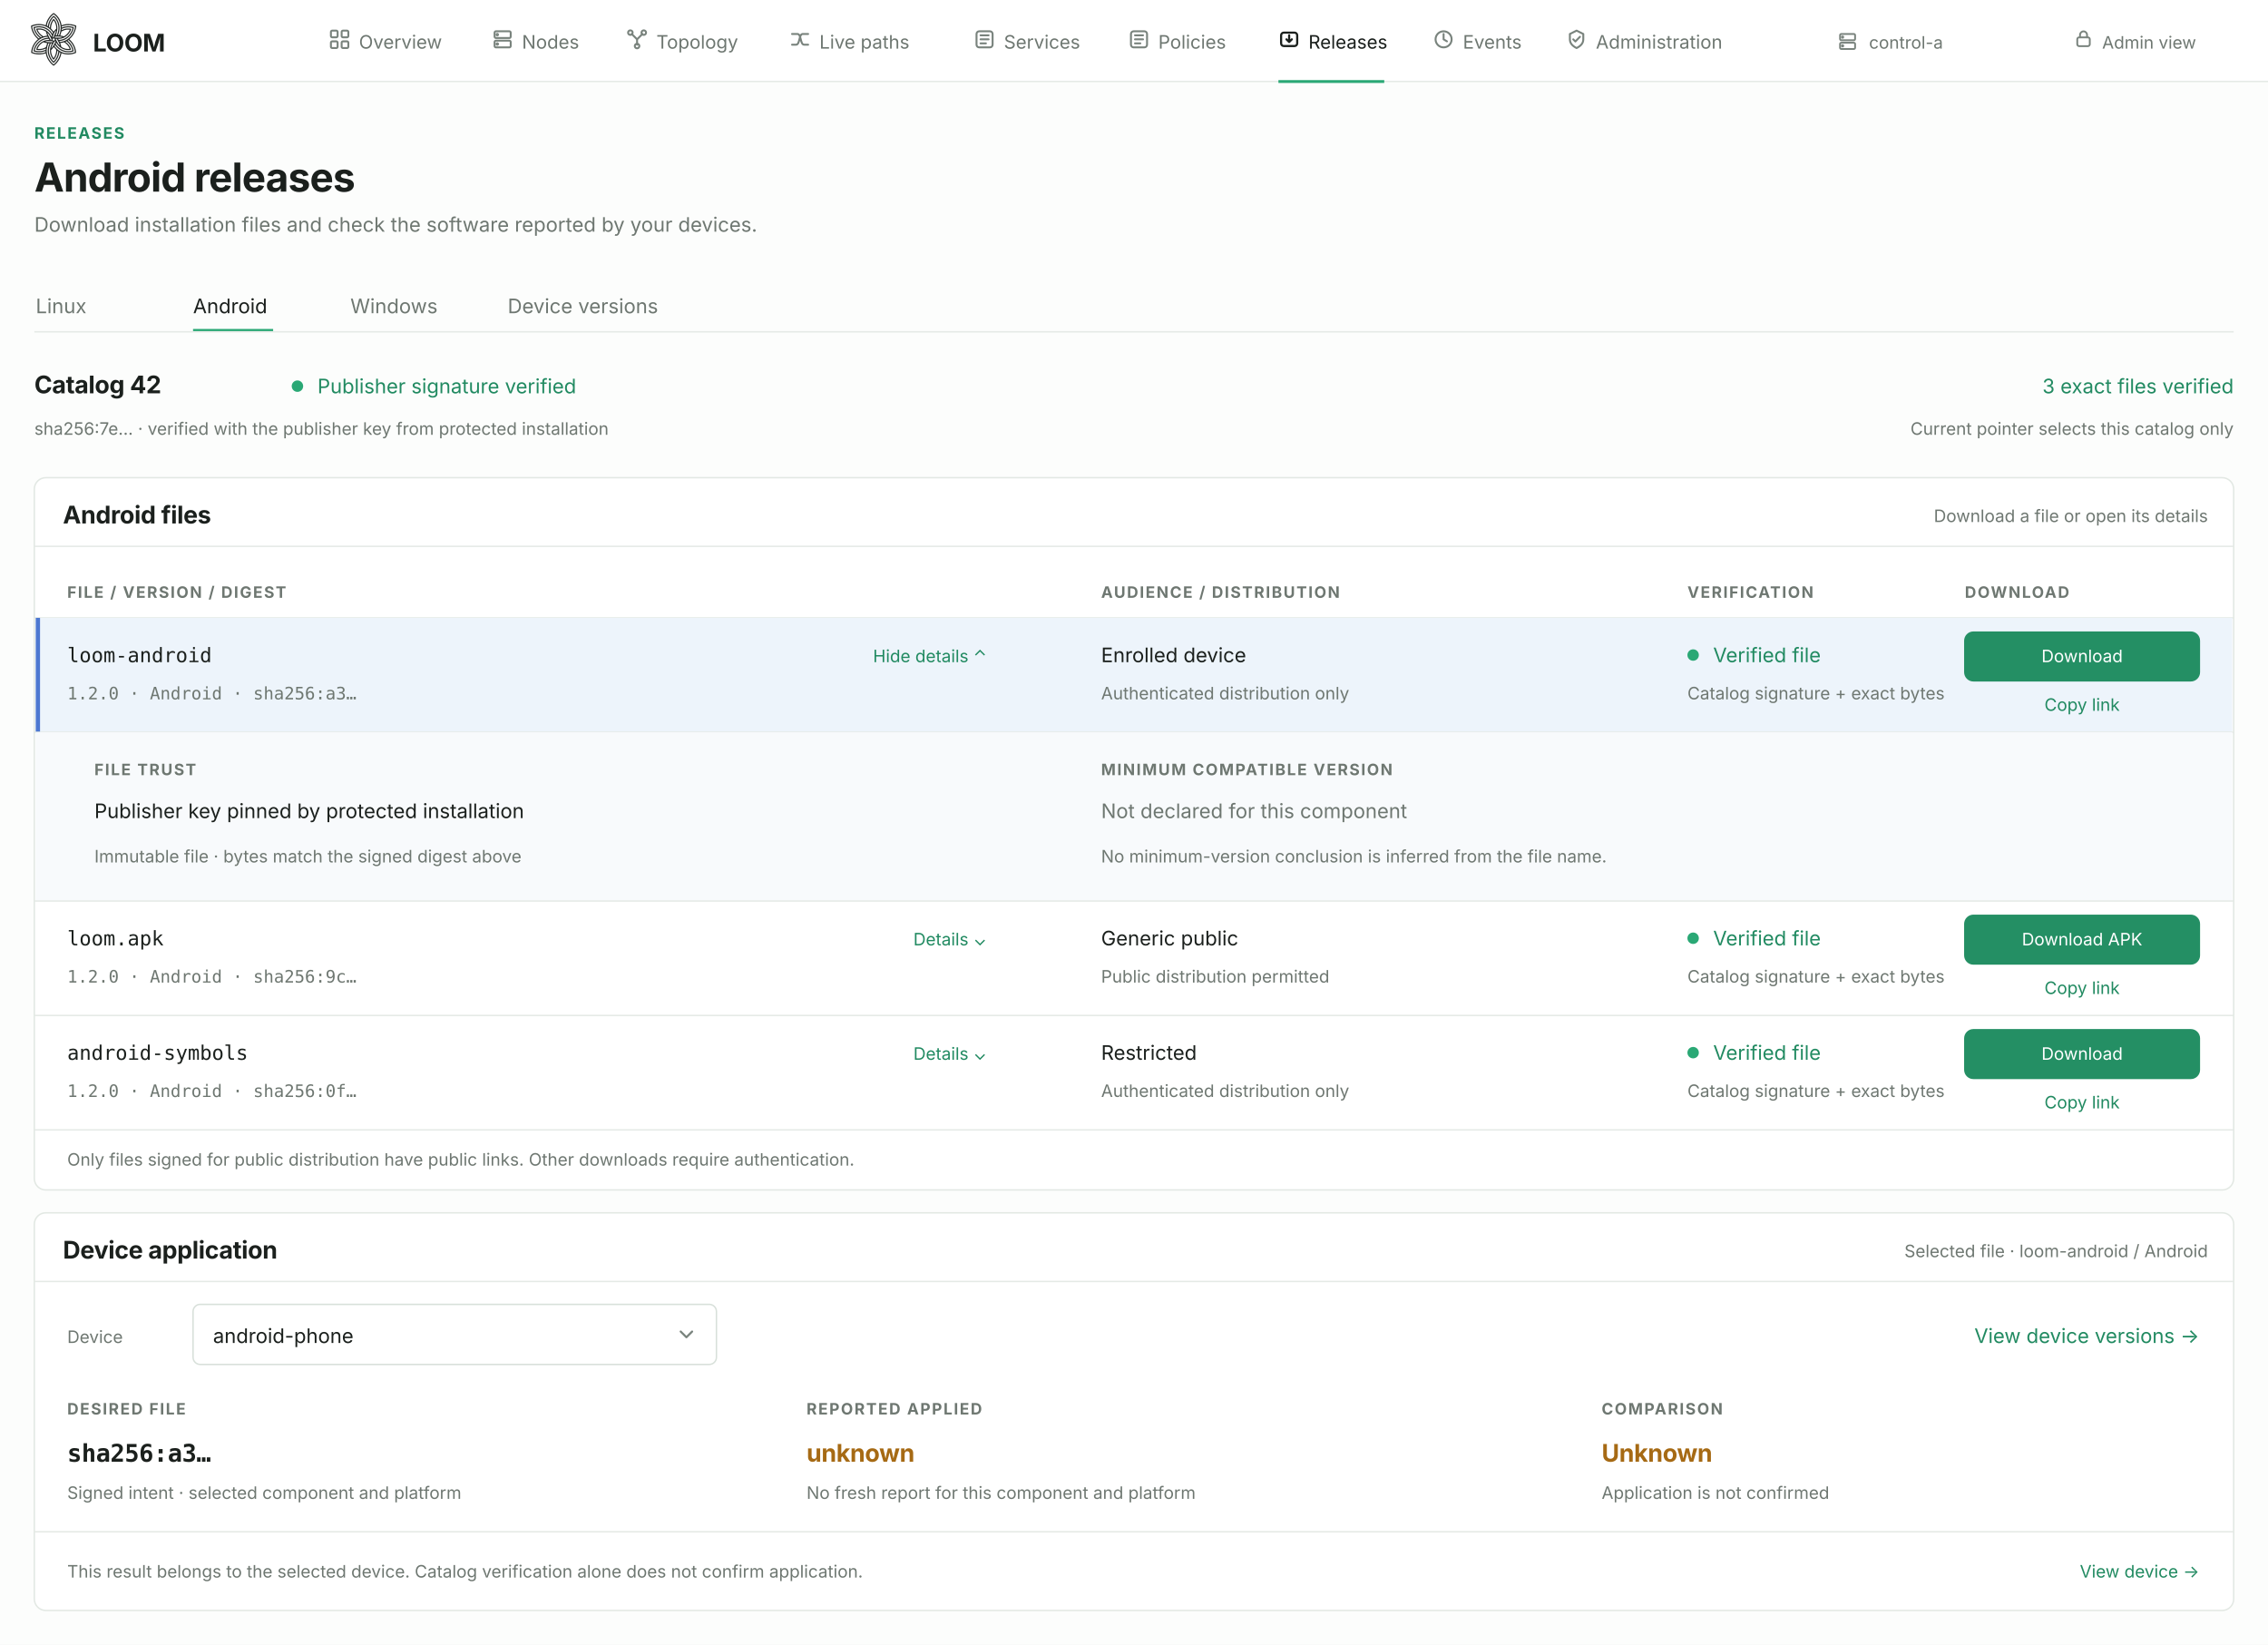
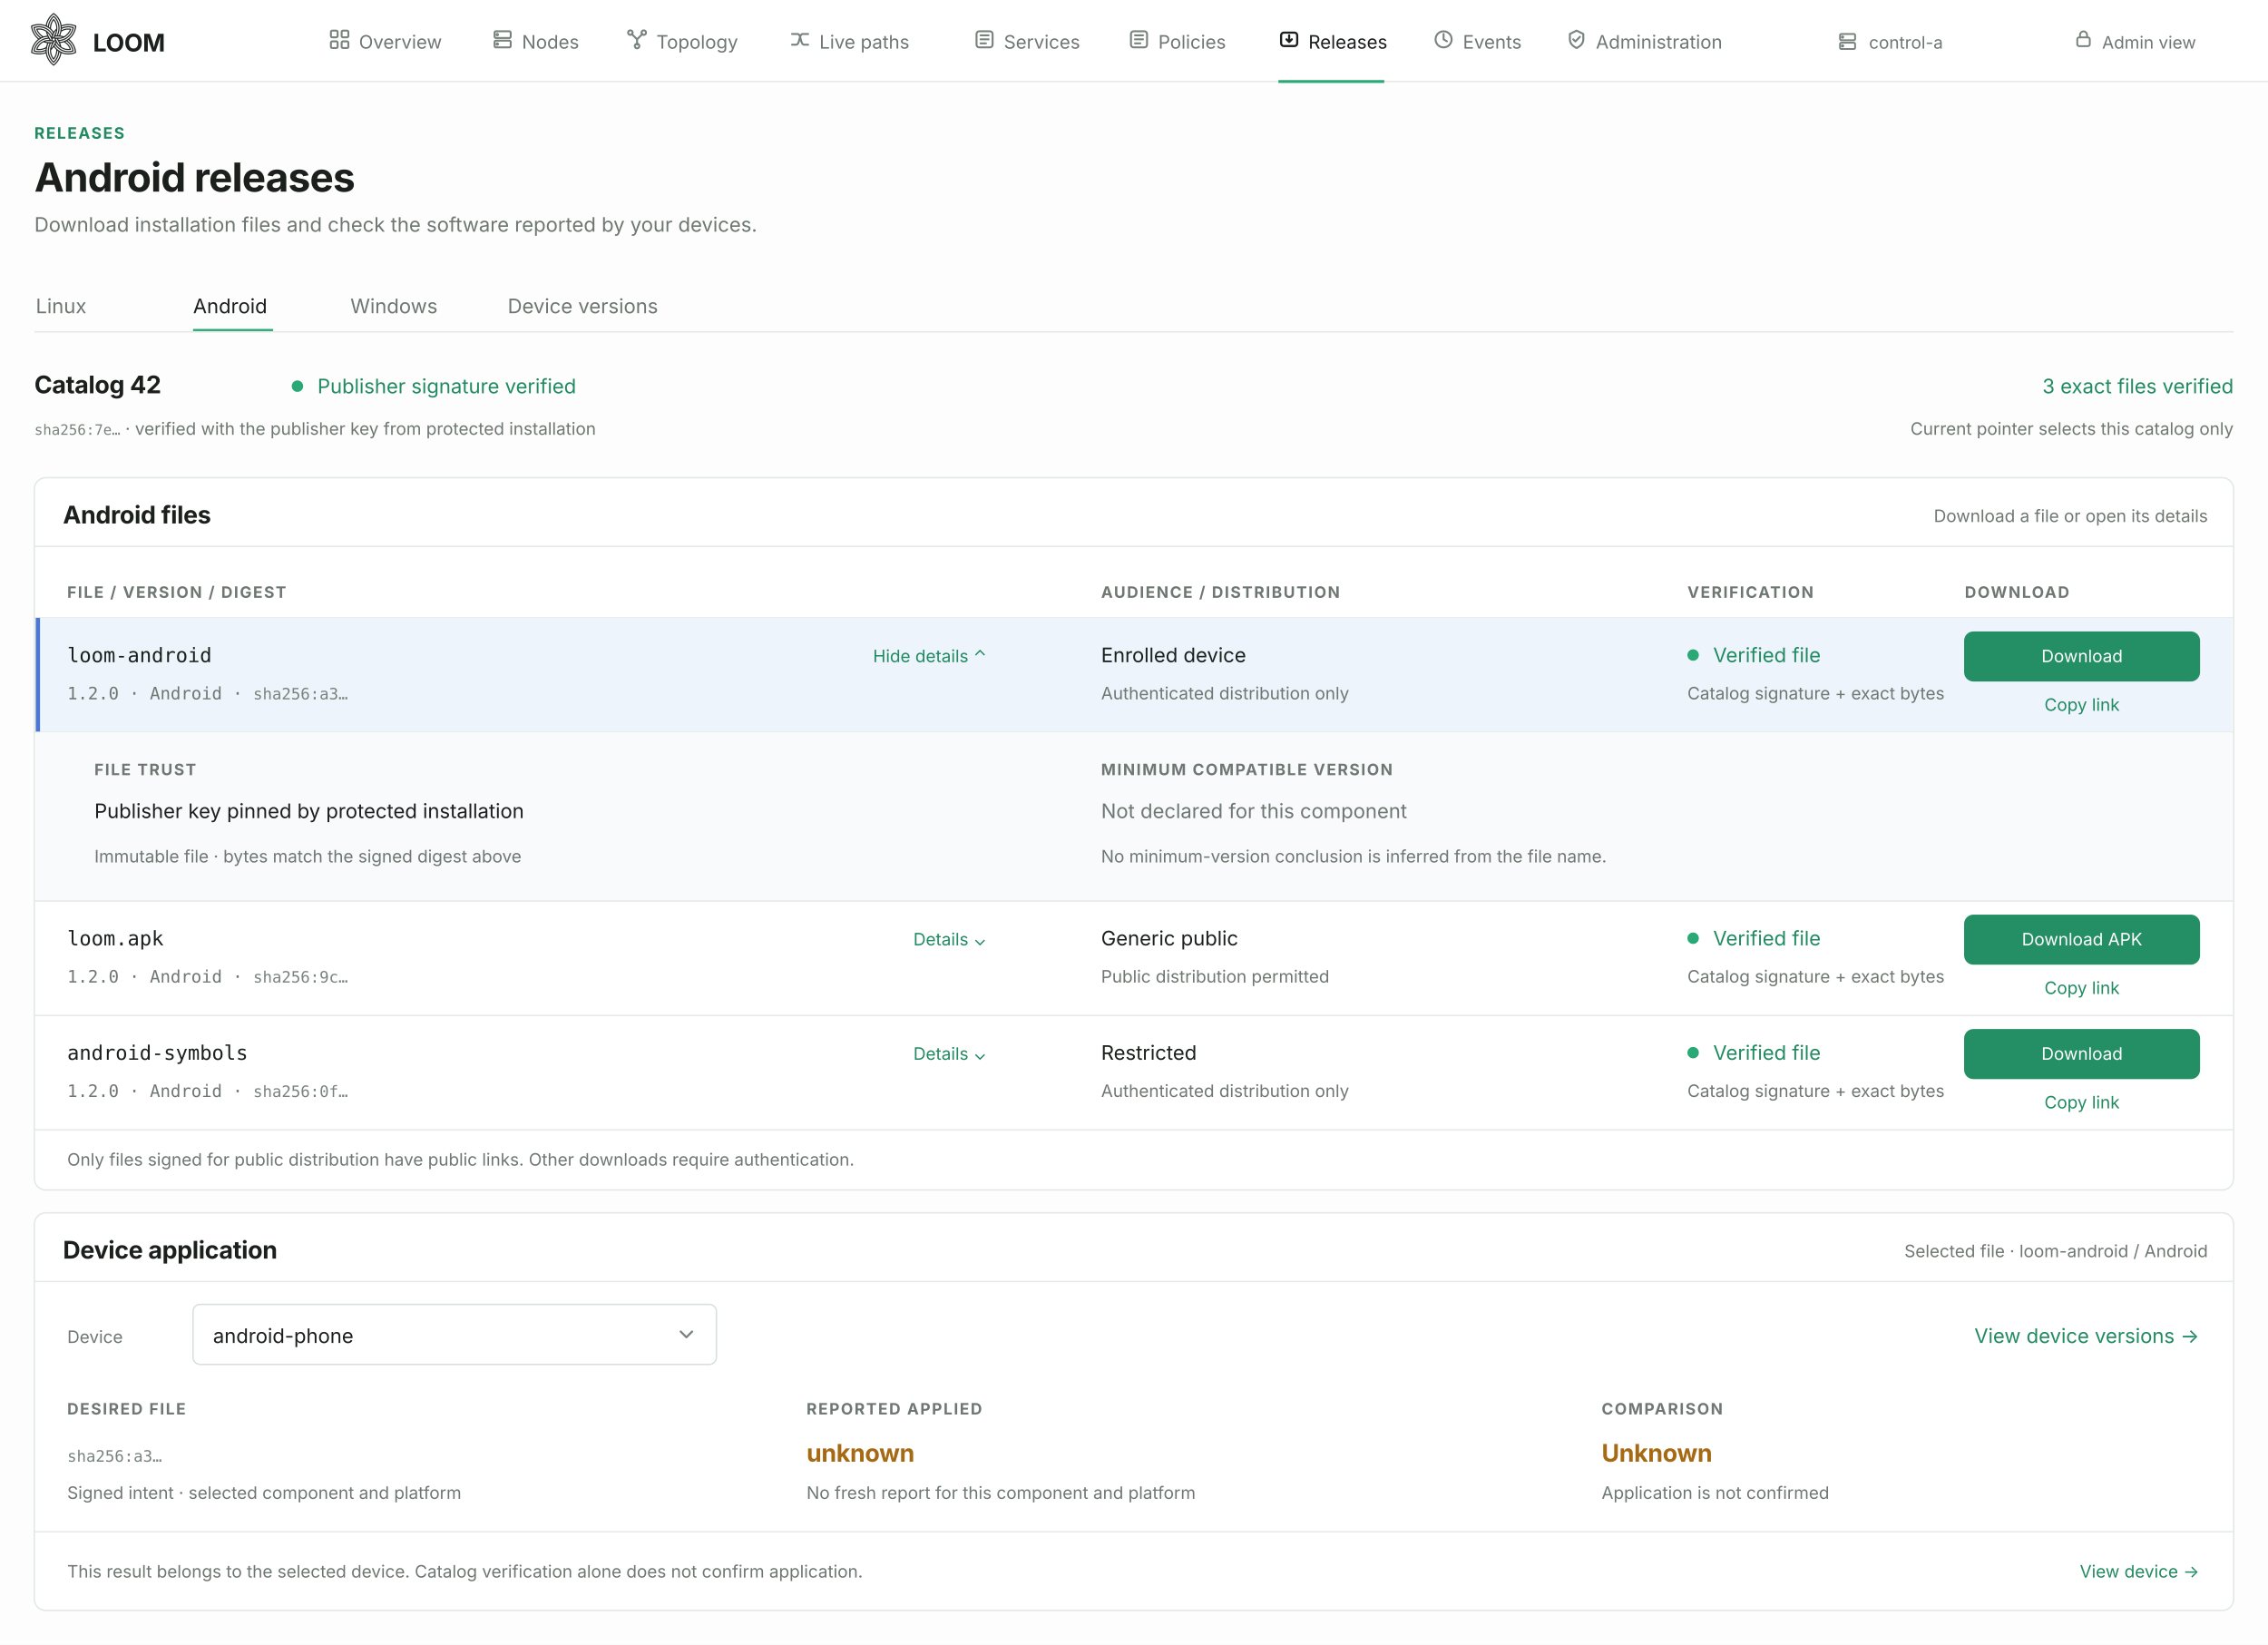
<svg xmlns="http://www.w3.org/2000/svg" width="1586" height="1150" viewBox="0 0 1586 1150" role="img" aria-labelledby="svg-title svg-desc">
  <defs>
    <marker id="route-arrow" markerWidth="8" markerHeight="8" refX="7" refY="4" orient="auto" markerUnits="strokeWidth">
      <path d="M0 0L8 4L0 8Z" fill="#4D78D1" />
    </marker>
    <symbol id="icon-grid" viewBox="0 0 16 16">
      <rect x="1.5" y="1.5" width="5" height="5" rx="1" />
      <rect x="9.5" y="1.5" width="5" height="5" rx="1" />
      <rect x="1.5" y="9.5" width="5" height="5" rx="1" />
      <rect x="9.5" y="9.5" width="5" height="5" rx="1" />
    </symbol>
    <symbol id="icon-node" viewBox="0 0 16 16">
      <rect x="2" y="2" width="12" height="5" rx="1" />
      <rect x="2" y="9" width="12" height="5" rx="1" />
      <circle cx="4" cy="4.5" r=".6" />
      <circle cx="4" cy="11.5" r=".6" />
    </symbol>
    <symbol id="icon-topology" viewBox="0 0 16 16">
      <path d="M4 4l4 4 4-4M8 8v4" />
      <circle cx="3" cy="3" r="1.7" />
      <circle cx="13" cy="3" r="1.7" />
      <circle cx="8" cy="13" r="1.7" />
    </symbol>
    <symbol id="icon-path" viewBox="0 0 16 16">
      <path d="M2 4h4c3 0 2 8 5 8h3M2 12h3c3 0 2-8 5-8h4" />
    </symbol>
    <symbol id="icon-service" viewBox="0 0 16 16">
      <rect x="2" y="2" width="12" height="12" rx="2" />
      <path d="M5 5h6M5 8h6M5 11h4" />
    </symbol>
    <symbol id="icon-release" viewBox="0 0 16 16">
      <rect x="2" y="3" width="12" height="10" rx="2" />
      <path d="M8 5v5m-2-2 2 2 2-2" />
    </symbol>
    <symbol id="icon-events" viewBox="0 0 16 16">
      <circle cx="8" cy="8" r="6" />
      <path d="M8 4v4l2.5 1.5" />
    </symbol>
    <symbol id="icon-signed" viewBox="0 0 16 16">
      <path d="M8 1.5 13 4v4c0 3-2 5-5 6.5C5 13 3 11 3 8V4Z" />
      <path d="m5.5 8 1.6 1.6 3.4-3.5" />
    </symbol>
    <symbol id="icon-lock" viewBox="0 0 16 16">
      <rect x="3" y="7" width="10" height="7" rx="1.5" />
      <path d="M5.2 7V5a2.8 2.8 0 0 1 5.6 0v2" />
    </symbol>
    <symbol id="icon-search" viewBox="0 0 16 16">
      <circle cx="7" cy="7" r="4.5" />
      <path d="m10.5 10.5 3 3" />
    </symbol>
    <symbol id="icon-terminal" viewBox="0 0 16 16">
      <rect x="1.5" y="2" width="13" height="12" rx="2" />
      <path d="m4 5 3 3-3 3m5 0h3" />
    </symbol>
    <symbol id="icon-code" viewBox="0 0 16 16">
      <path d="m5.5 3-4 5 4 5m5-10 4 5-4 5M9.5 2l-3 12" />
    </symbol>
    <symbol id="icon-qr" viewBox="0 0 16 16">
      <path d="M2 2h4v4H2zm8 0h4v4h-4zM2 10h4v4H2zm8 0v2m3-2v4m-3 0h2" />
    </symbol>
    <symbol id="icon-phone" viewBox="0 0 16 16">
      <rect x="4" y="1" width="8" height="14" rx="2" />
      <path d="M7 3h2M7 13h2" />
    </symbol>
    <symbol id="icon-globe" viewBox="0 0 16 16">
      <circle cx="8" cy="8" r="6" />
      <ellipse cx="8" cy="8" rx="2.5" ry="6" />
      <path d="M2 8h12" />
    </symbol>
    <symbol id="icon-expand" viewBox="0 0 16 16">
      <path d="M6 2H2v4m8-4h4v4M2 10v4h4m8-4v4h-4" />
    </symbol>
    <symbol id="icon-chevron" viewBox="0 0 16 16">
      <path d="m4 6 4 4 4-4" />
    </symbol>
    <symbol id="icon-filter" viewBox="0 0 16 16">
      <path d="M2 4h12M4 8h8m-6 4h4" />
    </symbol>
    <style>
    .ui { font-family: Inter, "Atkinson Hyperlegible Next", ui-sans-serif, system-ui, -apple-system, "Segoe UI", sans-serif; fill:#1B201D }
    .mono { font-family: "Intel One Mono", "SFMono-Regular", Consolas, monospace }
    .title { font-size:28px; font-weight:700; letter-spacing:-.5px }
    .section { font-size:17px; font-weight:650; letter-spacing:-.2px }
    .metric { font-size:22px; font-weight:650; letter-spacing:-.3px }
    .body { font-size:14px }
    .small { font-size:12px }
    .tiny { font-size:11px }
    .micro { font-size:10px }
    .eyebrow { font-size:11px; font-weight:700; letter-spacing:1px }
    .muted { fill:#6E7771 }
    .faint { fill:#929B95 }
    .green { fill:#218A61 }
    .amber { fill:#A66A14 }
    .red { fill:#B74E4E }
    .blue { fill:#427994 }
    .white { fill:#FFFFFF }
    .nav { font-size:13px }
    .nav-icon { fill:none; stroke:#79837D; stroke-width:1.45; stroke-linecap:round; stroke-linejoin:round }
    .nav-active { fill:none; stroke:#1B201D; stroke-width:1.6; stroke-linecap:round; stroke-linejoin:round }
    .rule { stroke:#E5EAE6; stroke-width:1 }
    .dash { stroke:#ABB7AF; stroke-width:1.5; stroke-dasharray:5 5; fill:none }
    .link { stroke:#B8C4BC; stroke-width:2; fill:none }
    .selected { stroke:#4D78D1; stroke-width:2.3; fill:none; marker-end:url(#route-arrow) }
</style>
  </defs>
  <rect width="1586" height="1150" fill="#FCFDFC" />
  <rect x="0" y="0" width="1586" height="58" fill="#FFFFFF" />
  <line class="rule" x1="0" y1="57" x2="1586" y2="57" />
  <svg x="18" y="8" width="39" height="39" viewBox="127 112 1000 1000">
    <g transform="translate(0,1254) scale(1,-1)">
      <path d="M616 1108 c-67 -49 -118 -133 -129 -209 0 -6 0 -6 -14 -1 -75 27 -166 24 -239 -6 -13 -5 -14 -7 -11 -29 12 -80 53 -155 115 -211 l9 -8 -6 -5 c-61 -53 -100 -121 -114 -200 -5 -31 -5 -38 4 -42 57 -26 138 -34 203 -20 13 2 22 5 39 10 14 5 14 5 15 -2 9 -70 60 -155 121 -204 17 -15 18 -15 34 -2 47 37 87 93 107 151 7 20 16 52 16 60 0 4 1 4 12 0 72 -28 158 -27 236 3 17 6 17 7 15 27 -8 79 -49 159 -111 215 l-9 9 10 9 c61 53 105 139 114 219 2 15 1 16 -28 26 -75 25 -156 25 -227 -2 -4 -1 -8 -2 -8 -2 -1 0 -2 7 -3 15 -15 81 -60 152 -126 198 -12 9 -14 9 -25 1z M639 1084 c105 -82 142 -225 92 -356 -7 -18 -7 -17 -16 -17 -4 0 -8 1 -8 1 -1 1 1 7 4 15 32 78 30 170 -5 243 -16 35 -40 66 -68 88 -9 8 -11 8 -20 0 -47 -39 -82 -103 -93 -169 -1 -7 -2 -12 -2 -13 -1 0 -17 8 -17 9 -1 1 4 27 7 40 13 44 37 89 68 124 15 16 44 43 47 43 0 0 5 -3 11 -8z M638 1031 c77 -72 98 -200 50 -307 -3 -8 -5 -11 -7 -12 -2 -1 -17 -1 -18 0 -1 0 2 6 5 12 44 94 31 213 -31 278 -10 11 -12 10 -29 -12 -26 -36 -44 -83 -47 -128 0 -6 -1 -11 -1 -11 -1 0 -6 4 -16 11 -4 3 2 39 12 67 13 41 41 84 68 108 4 4 3 4 14 -6z M635 973 c24 -33 37 -74 40 -124 l0 -15 -10 -10 c-11 -11 -23 -25 -32 -38 -6 -8 -5 -9 -13 3 -9 13 -19 24 -30 36 l-10 10 0 13 c3 48 18 94 42 128 6 7 6 7 13 -3z M413 893 c79 -13 148 -56 193 -118 12 -17 11 -15 6 -26 -3 -6 -5 -10 -5 -10 0 0 -4 6 -9 13 -66 103 -190 147 -314 114 -20 -6 -21 -6 -14 -34 15 -60 54 -120 102 -158 9 -8 9 -7 0 -12 -9 -6 -8 -6 -18 2 -57 48 -97 120 -110 196 -2 14 -3 13 7 16 22 9 53 16 85 19 13 2 61 0 77 -2z M923 895 c30 -3 83 -16 89 -22 2 -2 -7 -43 -14 -64 -34 -100 -109 -176 -200 -203 -23 -7 -59 -13 -61 -11 -2 2 -8 16 -8 16 0 1 7 2 16 2 74 9 136 45 185 108 27 35 49 81 57 120 4 17 3 19 -13 24 -62 19 -135 15 -193 -9 -9 -4 -9 -5 -9 7 l0 10 9 3 c25 10 56 17 83 19 9 1 50 1 59 0z M400 854 c70 -9 134 -47 176 -104 7 -11 21 -34 21 -36 0 -2 -6 -24 -7 -25 0 -1 -4 5 -8 13 -38 76 -106 124 -190 134 -14 2 -49 1 -62 -1 -16 -3 -18 -5 -12 -21 14 -42 48 -88 87 -117 7 -5 13 -10 13 -10 0 -1 -17 -9 -18 -9 -5 0 -42 35 -56 52 -24 29 -46 72 -54 105 -3 11 -3 10 11 14 30 8 67 10 99 5z M926 854 c13 -1 39 -7 40 -9 2 -2 -8 -34 -17 -55 -43 -93 -125 -152 -220 -158 l-11 0 -6 9 c-3 5 -5 9 -5 9 0 1 8 1 18 1 56 0 107 23 153 69 29 29 59 79 63 104 1 10 -11 13 -53 12 -42 0 -71 -6 -107 -24 -12 -6 -11 -6 -10 5 1 4 1 9 1 10 0 3 1 3 13 8 45 19 93 26 141 19z M391 816 c30 -3 68 -16 91 -32 l6 -3 4 -15 c4 -16 10 -34 16 -47 4 -11 4 -11 -3 -11 -12 -2 -37 -6 -48 -9 -16 -4 -14 -4 -26 4 -38 25 -67 57 -86 96 -7 15 -7 16 0 17 10 1 36 1 46 0z M914 816 c3 -2 2 -5 -4 -18 -19 -39 -53 -75 -89 -97 l-8 -5 -11 3 c-15 4 -33 8 -45 9 -6 1 -11 2 -11 2 -1 0 1 7 4 14 6 17 12 36 15 48 l1 9 9 5 c27 15 55 25 85 30 10 1 51 1 54 0z M669 789 c-4 -19 -7 -27 -14 -39 -10 -18 -20 -39 -29 -64 -1 -4 -2 -5 -10 -9 -9 -5 -9 -5 -5 11 10 40 28 75 51 103 10 12 10 12 7 -2z M529 746 c14 -16 17 -20 25 -37 8 -17 22 -42 30 -54 5 -9 6 -24 1 -26 -7 -2 -13 5 -35 46 -15 28 -35 75 -35 83 0 2 7 -4 14 -12z M721 691 c25 -1 43 -3 61 -8 4 0 2 -2 -8 -5 -19 -6 -28 -7 -48 -6 -12 1 -29 1 -46 1 -36 -1 -37 -1 -33 11 2 7 1 6 24 7 12 0 23 1 26 1 2 0 13 0 24 -1z M525 681 c5 -10 5 -10 -7 -10 -120 -9 -223 -101 -248 -221 -4 -22 -4 -23 11 -28 61 -19 132 -16 192 7 5 2 9 3 10 3 0 0 0 -5 0 -10 l1 -9 -9 -4 c-62 -24 -145 -25 -216 -1 -17 5 -16 4 -14 15 15 104 74 190 160 235 34 17 63 25 108 30 8 1 7 2 12 -7z M638 655 l9 -4 0 -10 c1 -13 2 -12 -10 -19 l-9 -6 -10 6 -9 6 -1 11 0 11 9 5 c12 6 11 6 21 0z M683 651 c0 -1 6 -10 12 -21 18 -30 29 -54 39 -82 6 -19 6 -19 -4 -9 -16 16 -22 25 -30 42 -7 14 -25 48 -30 54 -2 3 -3 15 -1 16 1 2 13 1 14 0z M546 642 c3 -5 5 -9 5 -9 0 -1 -7 -1 -16 -1 -94 0 -185 -66 -216 -155 -7 -22 -6 -23 23 -27 44 -5 89 3 131 21 7 3 13 6 13 6 0 -1 -1 -5 -1 -11 l-1 -11 -11 -5 c-53 -22 -115 -26 -174 -12 -11 3 -10 3 -9 10 8 39 30 82 58 115 44 53 119 88 184 88 l9 0 5 -9z M902 622 c45 -39 79 -92 96 -151 5 -19 10 -43 10 -51 l1 -7 -14 -5 c-89 -30 -180 -22 -253 22 -40 25 -68 49 -93 83 l-7 10 4 7 c7 13 6 12 12 3 73 -104 198 -148 317 -110 12 4 13 4 8 27 -9 42 -31 88 -59 123 -8 10 -33 35 -42 41 -6 5 -6 5 2 11 9 6 8 6 18 -3z M542 610 c10 -1 27 -1 38 -1 l20 0 8 -5 c4 -2 8 -4 8 -5 0 0 -1 -2 -2 -4 l-1 -4 -43 0 c-45 1 -55 2 -81 7 -8 1 -14 3 -15 3 0 1 15 6 27 8 15 3 15 3 20 2 2 0 11 0 21 -1z M661 609 c5 -9 -53 -107 -73 -125 -3 -3 -3 0 1 14 4 17 8 26 14 37 12 18 31 52 34 60 1 2 4 5 11 10 11 7 11 7 13 4z M863 604 c48 -36 83 -90 98 -148 2 -7 3 -14 3 -14 -1 -1 -5 -3 -11 -4 -90 -23 -180 3 -247 69 -17 18 -42 51 -42 56 0 2 9 20 10 20 0 0 3 -4 5 -8 36 -66 102 -112 177 -124 12 -2 51 -2 64 0 19 4 21 5 17 17 -15 50 -55 103 -97 128 -1 1 -2 2 -2 2 0 1 17 10 19 10 0 0 3 -2 6 -4z M458 585 c12 -4 37 -9 48 -11 8 0 7 0 3 -10 -5 -13 -13 -36 -16 -49 -3 -13 -2 -12 -19 -21 -38 -19 -72 -26 -112 -25 -22 1 -23 1 -23 5 3 13 23 45 41 67 16 18 58 49 64 48 1 -1 7 -2 14 -4z M824 583 c35 -22 63 -53 81 -89 6 -12 11 -22 10 -23 -4 -3 -47 -2 -68 2 -26 5 -69 24 -82 35 0 1 -2 8 -4 17 -2 9 -6 23 -10 32 -6 19 -6 18 1 19 14 1 57 11 59 13 1 1 4 0 13 -6z M553 570 c1 -1 1 -2 -2 -7 -11 -21 -21 -55 -26 -82 -15 -86 17 -180 82 -245 20 -20 19 -20 40 0 44 45 71 101 82 165 1 6 2 11 2 11 0 1 4 -1 9 -4 l8 -4 0 -5 c-11 -74 -51 -146 -110 -198 -12 -10 -10 -10 -21 -1 -77 65 -122 167 -113 259 3 34 14 74 26 103 l4 9 9 0 c5 0 9 0 10 -1z M597 570 c0 -1 -4 -9 -8 -18 -43 -88 -35 -184 20 -258 15 -20 17 -21 27 -10 30 33 52 90 57 145 0 11 0 11 10 3 10 -7 9 -6 7 -19 -7 -62 -34 -117 -76 -161 l-7 -7 -8 8 c-51 50 -82 131 -77 200 3 35 12 70 28 103 l7 14 10 0 c5 0 10 0 10 0z M639 493 c5 -6 14 -17 22 -24 l13 -14 0 -8 c0 -44 -14 -93 -38 -130 -9 -14 -9 -14 -13 -8 -26 35 -42 84 -42 127 l0 11 12 12 c11 12 22 25 31 38 3 4 6 7 6 7 0 0 4 -5 9 -11z" fill="#252927" fill-rule="evenodd" clip-rule="evenodd" />
    </g>
  </svg>
  <text class="ui section" x="65" y="36" text-anchor="start">LOOM</text>
  <use href="#icon-grid" x="230" y="20" width="15" height="15" class="nav-icon" />
  <text class="ui nav muted" x="251" y="34" text-anchor="start">Overview</text>
  <use href="#icon-node" x="344" y="20" width="15" height="15" class="nav-icon" />
  <text class="ui nav muted" x="365" y="34" text-anchor="start">Nodes</text>
  <use href="#icon-topology" x="438" y="20" width="15" height="15" class="nav-icon" />
  <text class="ui nav muted" x="459" y="34" text-anchor="start">Topology</text>
  <use href="#icon-path" x="552" y="20" width="15" height="15" class="nav-icon" />
  <text class="ui nav muted" x="573" y="34" text-anchor="start">Live paths</text>
  <use href="#icon-service" x="681" y="20" width="15" height="15" class="nav-icon" />
  <text class="ui nav muted" x="702" y="34" text-anchor="start">Services</text>
  <use href="#icon-service" x="789" y="20" width="15" height="15" class="nav-icon" />
  <text class="ui nav muted" x="810" y="34" text-anchor="start">Policies</text>
  <use href="#icon-release" x="894" y="20" width="15" height="15" class="nav-active" />
  <text class="ui nav" x="915" y="34" text-anchor="start">Releases</text>
  <line x1="894" y1="57" x2="968" y2="57" stroke="#2AA875" stroke-width="2" />
  <use href="#icon-events" x="1002" y="20" width="15" height="15" class="nav-icon" />
  <text class="ui nav muted" x="1023" y="34" text-anchor="start">Events</text>
  <a href="09-administration.svg" data-ui="administration-entry">
    <use href="#icon-signed" x="1095" y="20" width="15" height="15" class="nav-icon" />
    <text class="ui nav muted" x="1116" y="34" text-anchor="start">Administration</text>
  </a>
  <use href="#icon-node" x="1285" y="22" width="14" height="14" class="nav-icon" />
  <text class="ui small muted" x="1307" y="34" text-anchor="start">control-a</text>
  <use href="#icon-lock" x="1450" y="20" width="14" height="14" class="nav-icon" />
  <text class="ui small muted" x="1470" y="34" text-anchor="start">Admin view</text>
  <text class="ui eyebrow green" x="24" y="97" text-anchor="start">RELEASES</text>
  <text class="ui title" x="24" y="134" text-anchor="start">Android releases</text>
  <text class="ui body muted" x="24" y="162" text-anchor="start">Download installation files and check the software reported by your devices.</text>
  <text class="ui body muted" x="25" y="219" text-anchor="start">Linux</text>
  <text class="ui body" x="135" y="219" text-anchor="start">Android</text>
  <line x1="135" y1="231" x2="191" y2="231" stroke="#2AA875" stroke-width="2" />
  <text class="ui body muted" x="245" y="219" text-anchor="start">Windows</text>
  <text class="ui body muted" x="355" y="219" text-anchor="start">Device versions</text>
  <line class="rule" x1="24" y1="232" x2="1562" y2="232" />
+   <style>.release-digest{font-size:11px;font-weight:400;fill:#79837d;user-select:text}.release-catalog-digest{font-size:10px}</style>
  <text class="ui section" x="24" y="275" text-anchor="start">Catalog 42</text>
  <circle cx="208" cy="270" r="4" fill="#2AA875" stroke="none" />
  <text class="ui body green" x="222" y="275" text-anchor="start">Publisher signature verified</text>
  <text class="ui body green" x="1562" y="275" text-anchor="end">3 exact files verified</text>
-   <text class="ui small muted" x="24" y="304" text-anchor="start">sha256:7e… · verified with the publisher key from protected installation</text>
+   <text class="ui small muted" x="24" y="304">
+     <tspan class="mono release-digest release-catalog-digest">sha256:7e…</tspan> · verified with the publisher key from protected installation</text>
  <text class="ui small muted" x="1562" y="304" text-anchor="end">Current pointer selects this catalog only</text>
  <rect data-ui="panel" x="24" y="334" width="1538" height="498" rx="8" fill="#FFFFFF" stroke="#E2E8E3" />
  <text class="ui section" x="44" y="366" text-anchor="start">Android files</text>
  <text class="ui small muted" x="1544" y="365" text-anchor="end">Download a file or open its details</text>
  <line data-ui="panel-header" class="rule" x1="24" y1="382" x2="1562" y2="382" />
  <text class="ui eyebrow muted" x="47" y="418" text-anchor="start">FILE / VERSION / DIGEST</text>
  <text class="ui eyebrow muted" x="770" y="418" text-anchor="start">AUDIENCE / DISTRIBUTION</text>
  <text class="ui eyebrow muted" x="1180" y="418" text-anchor="start">VERIFICATION</text>
  <text class="ui eyebrow muted" x="1374" y="418" text-anchor="start">DOWNLOAD</text>
  <line data-ui="table-rule" class="rule" x1="24" y1="432" x2="1562" y2="432" />
  <g data-ui="release-file" data-component="demo-android-app" aria-selected="true">
    <rect x="25" y="432" width="1536" height="80" rx="0" fill="#EDF4FB" stroke="none" />
    <rect x="25" y="432" width="3" height="80" rx="0" fill="#4D78D1" stroke="none" />
    <text class="ui body mono" x="47" y="463" text-anchor="start">loom-android</text>
-     <text class="ui small mono muted" x="47" y="489" text-anchor="start">1.2.0 · Android · sha256:a3…</text>
+     <text class="ui small mono muted" x="47" y="489">1.2.0 · Android · <tspan class="release-digest">sha256:a3…</tspan>
+     </text>
    <text class="ui small green" x="690" y="463" text-anchor="end">Hide details ⌃</text>
    <text class="ui body" x="770" y="463" text-anchor="start">Enrolled device</text>
    <text class="ui small muted" x="770" y="489" text-anchor="start">Authenticated distribution only</text>
    <circle cx="1184" cy="458" r="4" fill="#2AA875" stroke="none" />
    <text class="ui body green" x="1198" y="463" text-anchor="start">Verified file</text>
    <text class="ui small muted" x="1180" y="489" text-anchor="start">Catalog signature + exact bytes</text>
    <g data-ui="release-download" data-component="demo-android-app" data-source="verified-release-file" data-auth-required="true">
      <g data-ui="button">
        <rect x="1374" y="442" width="164" height="34" rx="6" fill="#248F64" stroke="#248F64" />
        <text class="ui small white" x="1456" y="463" text-anchor="middle">Download</text>
      </g>
    </g>
    <g data-ui="release-copy-link" data-component="demo-android-app" data-source="verified-release-file" data-auth-required="true">
      <text class="ui small green" x="1456" y="497" text-anchor="middle">Copy link</text>
    </g>
    <line data-ui="table-rule" class="rule" x1="24" y1="512" x2="1562" y2="512" />
    <g data-ui="release-file-detail">
      <rect x="25" y="512" width="1536" height="118" rx="0" fill="#F8FAFC" stroke="none" />
      <text class="ui eyebrow muted" x="66" y="542" text-anchor="start">FILE TRUST</text>
      <text class="ui eyebrow muted" x="770" y="542" text-anchor="start">MINIMUM COMPATIBLE VERSION</text>
      <text class="ui body" x="66" y="572" text-anchor="start">Publisher key pinned by protected installation</text>
      <text class="ui body muted" x="770" y="572" text-anchor="start">Not declared for this component</text>
      <text class="ui small muted" x="66" y="603" text-anchor="start">Immutable file · bytes match the signed digest above</text>
      <text class="ui small muted" x="770" y="603" text-anchor="start">No minimum-version conclusion is inferred from the file name.</text>
    </g>
    <line data-ui="table-rule" class="rule" x1="24" y1="630" x2="1562" y2="630" />
  </g>
  <g data-ui="release-file" data-component="demo-android-apk" aria-selected="false">
    <text class="ui body mono" x="47" y="661" text-anchor="start">loom.apk</text>
-     <text class="ui small mono muted" x="47" y="687" text-anchor="start">1.2.0 · Android · sha256:9c…</text>
+     <text class="ui small mono muted" x="47" y="687">1.2.0 · Android · <tspan class="release-digest">sha256:9c…</tspan>
+     </text>
    <text class="ui small green" x="690" y="661" text-anchor="end">Details ⌄</text>
    <text class="ui body" x="770" y="661" text-anchor="start">Generic public</text>
    <text class="ui small muted" x="770" y="687" text-anchor="start">Public distribution permitted</text>
    <circle cx="1184" cy="656" r="4" fill="#2AA875" stroke="none" />
    <text class="ui body green" x="1198" y="661" text-anchor="start">Verified file</text>
    <text class="ui small muted" x="1180" y="687" text-anchor="start">Catalog signature + exact bytes</text>
    <g data-ui="release-download" data-component="demo-android-apk" data-source="verified-release-file" data-auth-required="false">
      <g data-ui="button">
        <rect x="1374" y="640" width="164" height="34" rx="6" fill="#248F64" stroke="#248F64" />
        <text class="ui small white" x="1456" y="661" text-anchor="middle">Download APK</text>
      </g>
    </g>
    <g data-ui="release-copy-link" data-component="demo-android-apk" data-source="verified-release-file" data-auth-required="false">
      <text class="ui small green" x="1456" y="695" text-anchor="middle">Copy link</text>
    </g>
    <line data-ui="table-rule" class="rule" x1="24" y1="710" x2="1562" y2="710" />
  </g>
  <g data-ui="release-file" data-component="demo-android-symbols" aria-selected="false">
    <text class="ui body mono" x="47" y="741" text-anchor="start">android-symbols</text>
-     <text class="ui small mono muted" x="47" y="767" text-anchor="start">1.2.0 · Android · sha256:0f…</text>
+     <text class="ui small mono muted" x="47" y="767">1.2.0 · Android · <tspan class="release-digest">sha256:0f…</tspan>
+     </text>
    <text class="ui small green" x="690" y="741" text-anchor="end">Details ⌄</text>
    <text class="ui body" x="770" y="741" text-anchor="start">Restricted</text>
    <text class="ui small muted" x="770" y="767" text-anchor="start">Authenticated distribution only</text>
    <circle cx="1184" cy="736" r="4" fill="#2AA875" stroke="none" />
    <text class="ui body green" x="1198" y="741" text-anchor="start">Verified file</text>
    <text class="ui small muted" x="1180" y="767" text-anchor="start">Catalog signature + exact bytes</text>
    <g data-ui="release-download" data-component="demo-android-symbols" data-source="verified-release-file" data-auth-required="true">
      <g data-ui="button">
        <rect x="1374" y="720" width="164" height="34" rx="6" fill="#248F64" stroke="#248F64" />
        <text class="ui small white" x="1456" y="741" text-anchor="middle">Download</text>
      </g>
    </g>
    <g data-ui="release-copy-link" data-component="demo-android-symbols" data-source="verified-release-file" data-auth-required="true">
      <text class="ui small green" x="1456" y="775" text-anchor="middle">Copy link</text>
    </g>
    <line data-ui="table-rule" class="rule" x1="24" y1="790" x2="1562" y2="790" />
  </g>
  <text class="ui small muted" x="47" y="815" text-anchor="start">Only files signed for public distribution have public links. Other downloads require authentication.</text>
  <rect data-ui="panel" x="24" y="848" width="1538" height="278" rx="8" fill="#FFFFFF" stroke="#E2E8E3" />
  <text class="ui section" x="44" y="880" text-anchor="start">Device application</text>
  <text class="ui small muted" x="1544" y="879" text-anchor="end">Selected file · loom-android / Android</text>
  <line data-ui="panel-header" class="rule" x1="24" y1="896" x2="1562" y2="896" />
  <text class="ui small muted" x="47" y="939" text-anchor="start">Device</text>
  <g data-ui="input">
    <rect x="135" y="912" width="366" height="42" rx="5" fill="#FFFFFF" stroke="#D8E0DA" />
    <text class="ui body" x="149" y="939" text-anchor="start">android-phone</text>
    <use href="#icon-chevron" x="472" y="925" width="16" height="16" class="nav-icon" />
  </g>
  <text class="ui body green" x="1538" y="939" text-anchor="end">View device versions →</text>
  <text class="ui eyebrow muted" x="47" y="989" text-anchor="start">DESIRED FILE</text>
  <text class="ui eyebrow muted" x="564" y="989" text-anchor="start">REPORTED APPLIED</text>
  <text class="ui eyebrow muted" x="1120" y="989" text-anchor="start">COMPARISON</text>
-   <text class="ui section mono" x="47" y="1022" text-anchor="start">sha256:a3…</text>
+   <text class="ui mono release-digest" x="47" y="1022" text-anchor="start">sha256:a3…</text>
  <text class="ui small muted" x="47" y="1048" text-anchor="start">Signed intent · selected component and platform</text>
  <text class="ui section amber" x="564" y="1022" text-anchor="start">unknown</text>
  <text class="ui small muted" x="564" y="1048" text-anchor="start">No fresh report for this component and platform</text>
  <text class="ui section amber" x="1120" y="1022" text-anchor="start">Unknown</text>
  <text class="ui small muted" x="1120" y="1048" text-anchor="start">Application is not confirmed</text>
  <line data-ui="panel-section" class="rule" x1="24" y1="1071" x2="1562" y2="1071" />
  <text class="ui small muted" x="47" y="1103" text-anchor="start">This result belongs to the selected device. Catalog verification alone does not confirm application.</text>
  <text class="ui small green" x="1538" y="1103" text-anchor="end">View device →</text>
</svg>
